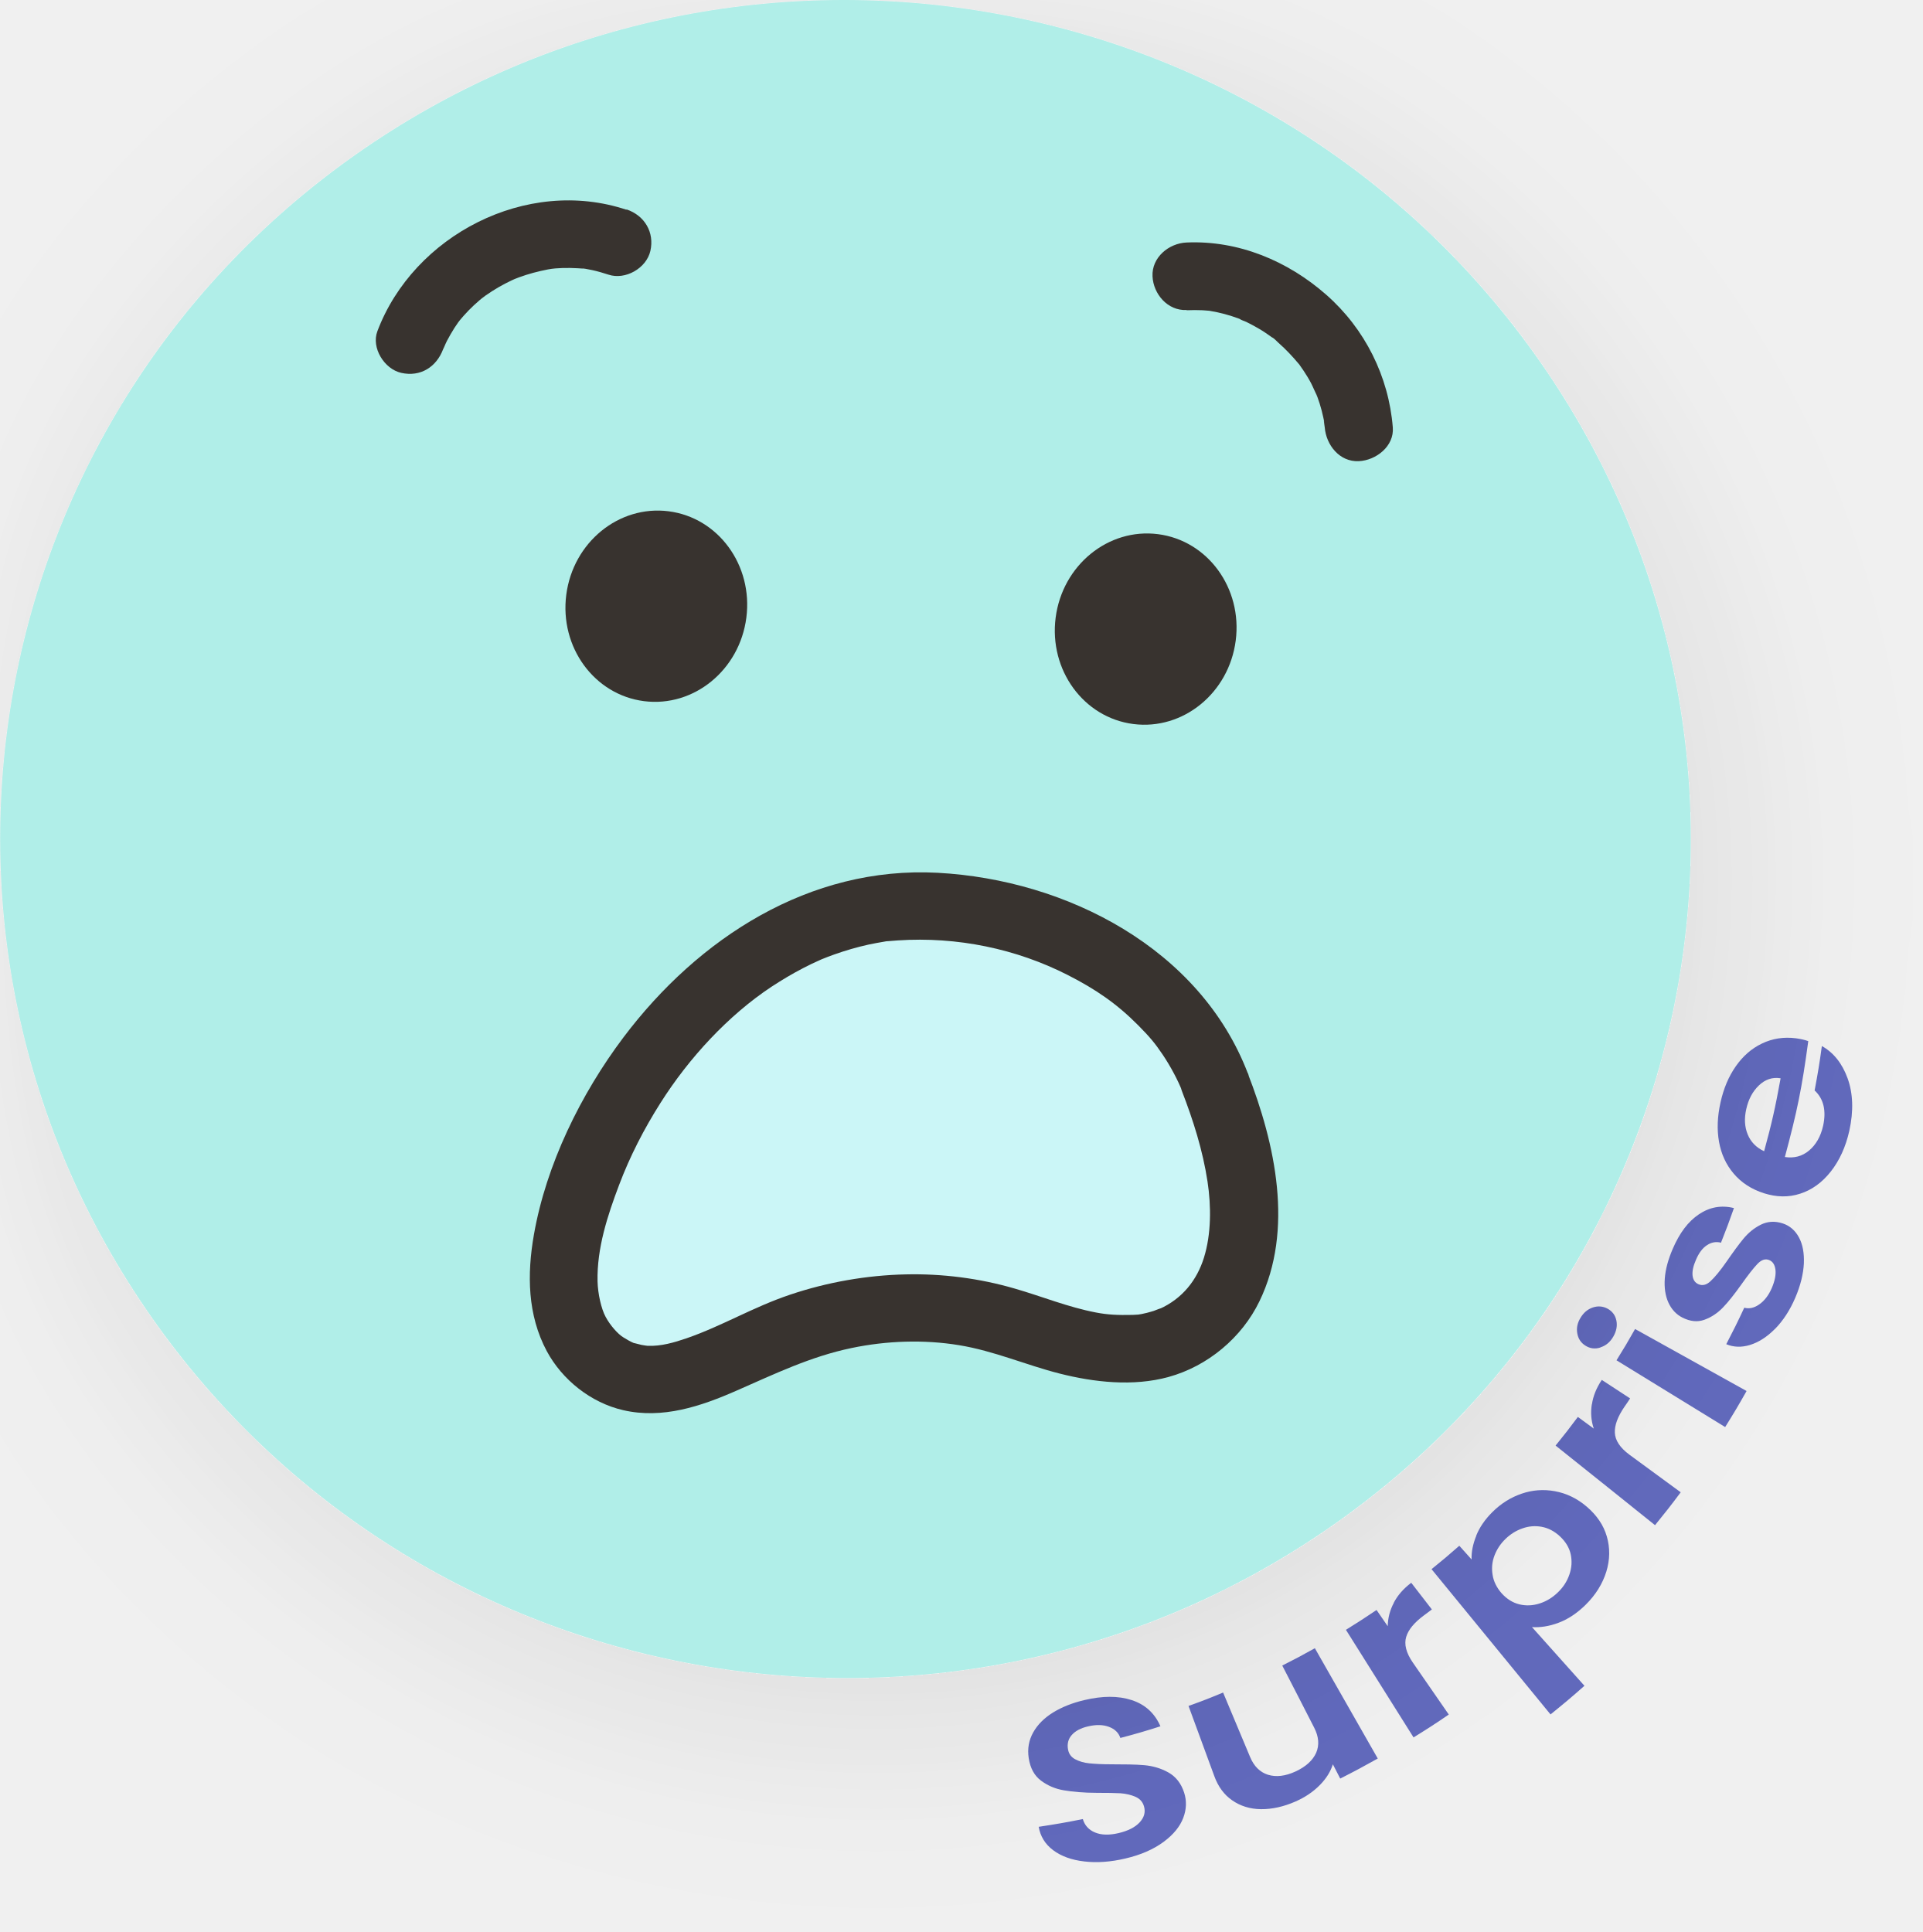
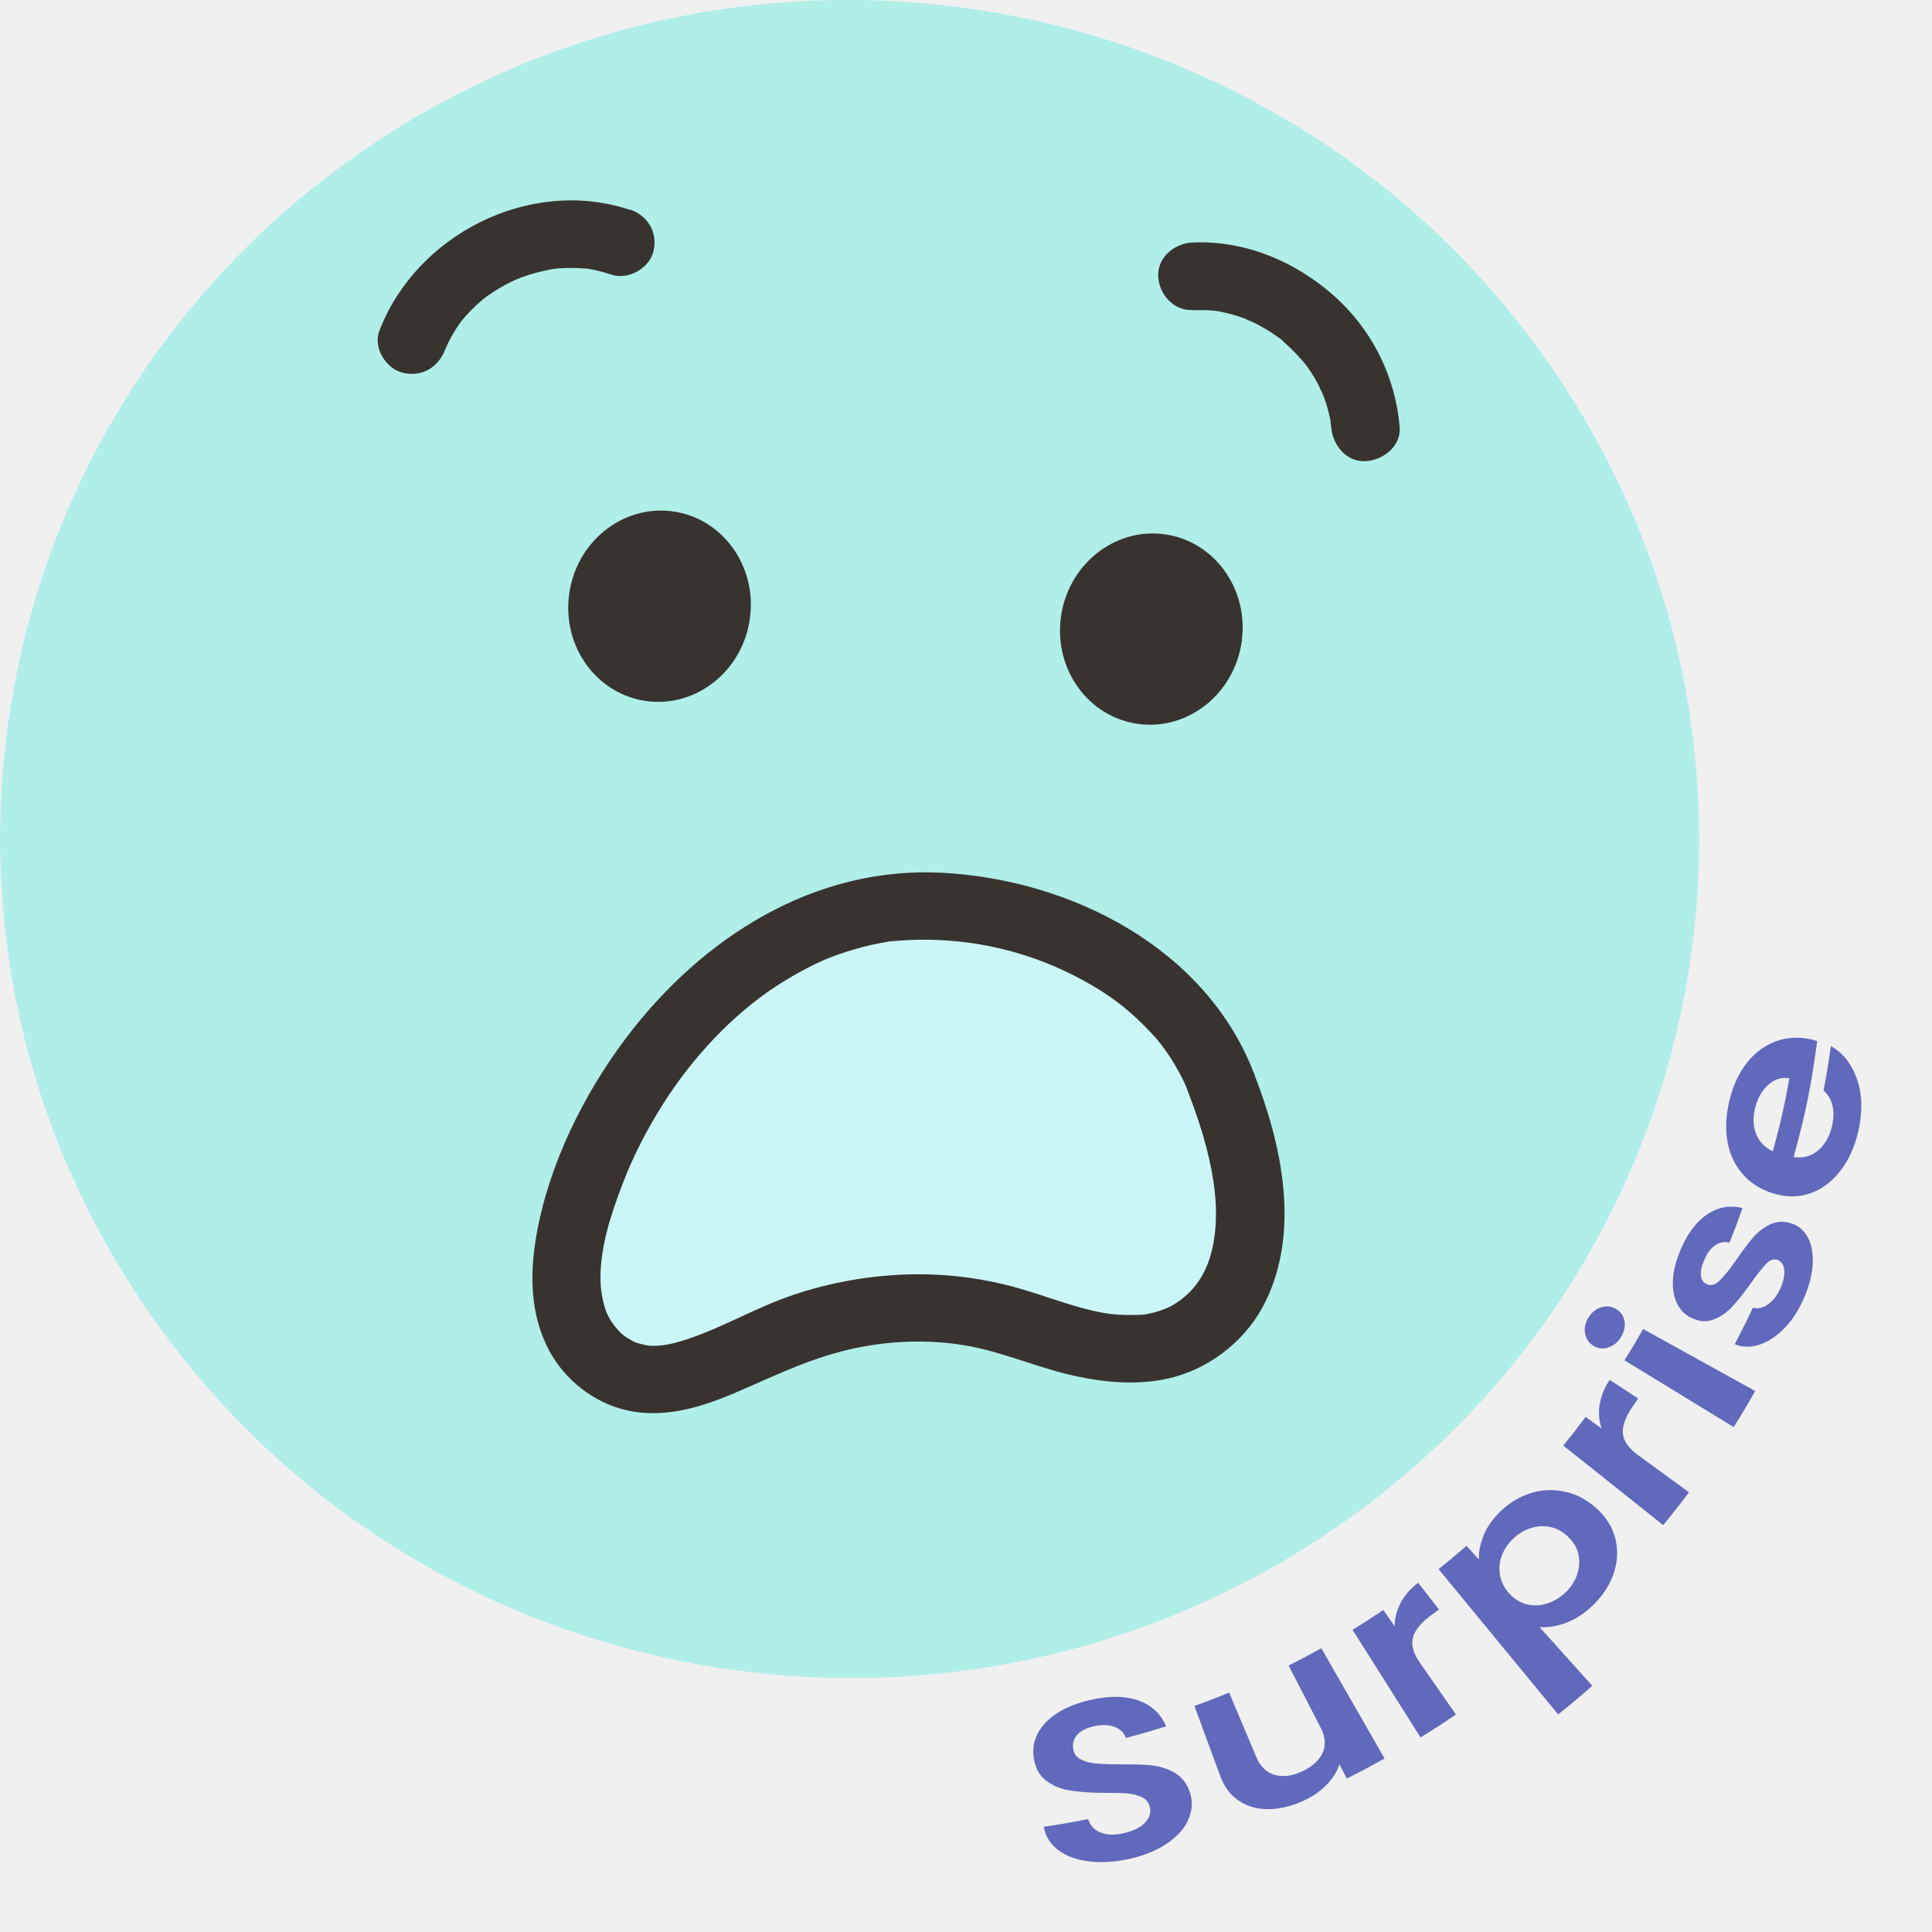
- <svg xmlns="http://www.w3.org/2000/svg" width="197" height="198" viewBox="0 0 197 198" fill="none">
-   <g id="Asset 27icon" clip-path="url(#clip0_384_1067)">
+ <svg xmlns="http://www.w3.org/2000/svg" width="200" height="200" viewBox="0 0 200 200" fill="none">
+   <g id="Asset 27icon" clip-path="url(#clip0_489_901)">
    <g id="Layer_2-2">
-       <path id="Vector" d="M111.103 190.768C109.81 190.623 108.741 190.233 107.92 189.619C107.099 189.005 106.604 188.202 106.435 187.219C108.257 186.941 109.169 186.784 110.957 186.427C111.148 187.074 111.564 187.532 112.205 187.8C112.846 188.068 113.656 188.09 114.612 187.867C115.602 187.632 116.322 187.264 116.783 186.762C117.244 186.26 117.39 185.724 117.233 185.155C117.109 184.686 116.817 184.351 116.367 184.151C115.917 183.95 115.4 183.827 114.815 183.782C114.219 183.749 113.42 183.738 112.408 183.738C111.036 183.738 109.9 183.626 109.022 183.481C108.145 183.336 107.358 183.001 106.672 182.488C105.985 181.974 105.569 181.204 105.412 180.178C105.266 179.218 105.423 178.347 105.873 177.544C106.323 176.74 106.998 176.071 107.909 175.502C108.82 174.944 109.888 174.519 111.126 174.229C112.981 173.794 114.567 173.783 115.951 174.229C117.334 174.676 118.324 175.569 118.909 176.919C117.289 177.432 116.457 177.678 114.804 178.113C114.624 177.577 114.23 177.198 113.634 176.975C113.038 176.751 112.329 176.729 111.485 176.93C110.754 177.097 110.203 177.388 109.832 177.801C109.461 178.213 109.326 178.727 109.45 179.341C109.54 179.765 109.776 180.088 110.181 180.3C110.586 180.512 111.058 180.657 111.609 180.713C112.16 180.769 112.936 180.814 113.915 180.814C115.253 180.814 116.367 180.825 117.244 180.903C118.122 180.981 118.943 181.215 119.707 181.64C120.472 182.064 121.023 182.744 121.338 183.715C121.608 184.552 121.586 185.412 121.248 186.304C120.911 187.197 120.236 188.023 119.224 188.771C118.212 189.518 116.907 190.099 115.321 190.467C113.814 190.824 112.385 190.925 111.092 190.768H111.103Z" fill="#6169BC" />
-       <path id="Vector_2" d="M134.734 168.917C137.31 173.437 138.603 175.702 141.179 180.222C139.66 181.07 138.896 181.483 137.332 182.276C137.028 181.695 136.882 181.394 136.579 180.814C136.342 181.561 135.904 182.276 135.229 182.956C134.565 183.626 133.733 184.195 132.766 184.619C131.528 185.166 130.336 185.423 129.211 185.412C128.087 185.4 127.097 185.088 126.265 184.508C125.421 183.927 124.814 183.09 124.42 181.997C123.363 179.128 122.845 177.7 121.788 174.832C123.217 174.319 123.936 174.04 125.331 173.459C126.433 176.104 126.984 177.421 128.098 180.066C128.492 181.015 129.11 181.628 129.931 181.885C130.764 182.142 131.708 182.03 132.754 181.55C133.812 181.059 134.52 180.412 134.869 179.631C135.206 178.838 135.139 177.99 134.666 177.064C133.362 174.519 132.709 173.236 131.393 170.692C132.743 170.011 133.418 169.654 134.734 168.917Z" fill="#6169BC" />
-       <path id="Vector_3" d="M142.821 164.252C143.226 163.482 143.811 162.813 144.609 162.21C145.453 163.304 145.88 163.851 146.724 164.944C146.398 165.19 146.24 165.312 145.903 165.558C144.924 166.283 144.317 167.009 144.092 167.757C143.867 168.504 144.081 169.386 144.767 170.379C146.24 172.511 146.982 173.582 148.456 175.714C147.039 176.684 146.308 177.153 144.845 178.057C142.079 173.649 140.684 171.439 137.917 167.031C139.188 166.239 139.818 165.837 141.055 165C141.516 165.67 141.741 165.993 142.202 166.663C142.214 165.815 142.427 165.011 142.832 164.252H142.821Z" fill="#6169BC" />
-       <path id="Vector_4" d="M151.268 157.378C151.616 156.518 152.167 155.715 152.932 154.956C153.821 154.074 154.811 153.461 155.913 153.081C157.015 152.702 158.151 152.612 159.321 152.824C160.491 153.037 161.593 153.55 162.605 154.42C163.617 155.291 164.315 156.295 164.652 157.467C164.99 158.639 164.978 159.844 164.596 161.083C164.214 162.31 163.505 163.46 162.47 164.475C161.582 165.346 160.648 165.96 159.681 166.317C158.725 166.674 157.814 166.808 156.981 166.752C159.13 169.163 160.209 170.368 162.358 172.767C160.997 173.973 160.299 174.553 158.882 175.702C154.001 169.754 151.571 166.774 146.69 160.815C147.848 159.878 148.422 159.398 149.536 158.416C150.042 158.974 150.289 159.253 150.795 159.822C150.762 159.052 150.93 158.237 151.279 157.378H151.268ZM157.982 156.474C157.296 156.351 156.644 156.407 155.992 156.641C155.351 156.864 154.777 157.222 154.26 157.724C153.765 158.204 153.393 158.762 153.146 159.398C152.899 160.034 152.831 160.703 152.944 161.384C153.045 162.065 153.36 162.701 153.877 163.293C154.406 163.873 155.002 164.252 155.688 164.42C156.374 164.587 157.071 164.554 157.769 164.33C158.466 164.107 159.085 163.728 159.625 163.203C160.187 162.668 160.581 162.054 160.817 161.362C161.053 160.67 161.098 159.989 160.952 159.297C160.806 158.617 160.434 158.003 159.85 157.456C159.276 156.92 158.646 156.597 157.971 156.474H157.982Z" fill="#6169BC" />
-       <path id="Vector_5" d="M163.123 143.93C163.247 143.071 163.584 142.245 164.135 141.419C165.294 142.178 165.878 142.557 167.037 143.316C166.812 143.662 166.7 143.83 166.463 144.164C165.777 145.169 165.44 146.05 165.474 146.832C165.507 147.613 166.002 148.372 166.969 149.086C169.073 150.626 170.119 151.396 172.222 152.936C171.199 154.309 170.67 154.978 169.59 156.306C165.519 153.037 163.483 151.407 159.4 148.149C160.333 146.999 160.795 146.408 161.683 145.213C162.335 145.693 162.662 145.928 163.314 146.408C163.044 145.604 162.977 144.778 163.112 143.93H163.123Z" fill="#6169BC" />
-       <path id="Vector_6" d="M163.978 138.104C163.438 138.272 162.932 138.205 162.471 137.915C161.998 137.625 161.728 137.212 161.627 136.665C161.526 136.118 161.627 135.594 161.953 135.058C162.268 134.533 162.684 134.176 163.213 133.998C163.742 133.819 164.248 133.864 164.731 134.12C165.215 134.388 165.519 134.79 165.631 135.337C165.744 135.884 165.631 136.442 165.305 137C164.979 137.558 164.54 137.915 164 138.082L163.978 138.104ZM167.554 136.207C172.121 138.752 174.404 140.024 178.971 142.557C178.127 144.053 177.688 144.789 176.777 146.251C172.323 143.517 170.096 142.144 165.642 139.41C166.43 138.149 166.812 137.502 167.543 136.207H167.554Z" fill="#6169BC" />
-       <path id="Vector_7" d="M181.884 136.185C181.063 137.022 180.196 137.569 179.319 137.837C178.442 138.105 177.632 138.071 176.89 137.759C177.655 136.285 178.026 135.538 178.734 134.02C179.229 134.154 179.735 134.053 180.264 133.685C180.793 133.317 181.231 132.759 181.557 132C181.872 131.263 181.996 130.627 181.929 130.114C181.861 129.601 181.647 129.277 181.276 129.132C180.883 128.976 180.489 129.11 180.084 129.534C179.679 129.958 179.128 130.661 178.442 131.632C177.733 132.625 177.103 133.428 176.541 134.009C175.979 134.589 175.349 135.002 174.64 135.259C173.932 135.515 173.189 135.426 172.402 135.036C171.761 134.712 171.277 134.187 170.962 133.495C170.647 132.804 170.524 131.978 170.591 131.029C170.659 130.08 170.94 129.065 171.412 127.971C172.11 126.353 172.987 125.181 174.089 124.445C175.191 123.708 176.384 123.485 177.677 123.809C177.171 125.237 176.912 125.951 176.35 127.357C175.844 127.224 175.36 127.313 174.91 127.614C174.449 127.915 174.078 128.418 173.785 129.11C173.504 129.746 173.392 130.281 173.437 130.717C173.482 131.152 173.684 131.453 174.033 131.609C174.438 131.788 174.854 131.699 175.27 131.308C175.697 130.917 176.249 130.259 176.901 129.322C177.565 128.362 178.138 127.57 178.644 126.956C179.15 126.342 179.735 125.862 180.421 125.516C181.108 125.17 181.872 125.114 182.682 125.382C183.391 125.617 183.953 126.096 184.336 126.811C184.718 127.514 184.887 128.418 184.842 129.489C184.785 130.56 184.504 131.732 183.964 132.993C183.413 134.288 182.705 135.359 181.884 136.196V136.185Z" fill="#6169BC" />
-       <path id="Vector_8" d="M185.292 106.7C184.639 111.555 184.144 113.932 182.896 118.575C183.829 118.72 184.662 118.508 185.37 117.916C186.079 117.325 186.563 116.477 186.81 115.394C187.159 113.832 186.866 112.604 185.944 111.756C186.281 109.948 186.439 109.033 186.686 107.203C187.867 107.861 188.756 108.955 189.318 110.495C189.881 112.035 189.948 113.865 189.498 115.896C189.127 117.548 188.486 118.943 187.597 120.07C186.709 121.197 185.652 121.956 184.459 122.336C183.267 122.726 182.03 122.693 180.759 122.291C179.465 121.878 178.442 121.208 177.655 120.282C176.867 119.356 176.372 118.273 176.147 117.012C175.922 115.751 175.979 114.423 176.305 112.961C176.62 111.555 177.126 110.339 177.857 109.29C178.588 108.24 179.477 107.459 180.545 106.946C181.614 106.433 182.783 106.243 184.043 106.41C184.516 106.477 184.932 106.566 185.292 106.7ZM182.446 110.506C181.602 110.372 180.871 110.629 180.23 111.243C179.589 111.856 179.162 112.66 178.937 113.675C178.723 114.624 178.768 115.483 179.083 116.253C179.398 117.023 179.949 117.604 180.77 117.983C181.569 115.048 181.906 113.553 182.457 110.517L182.446 110.506Z" fill="#6169BC" />
-       <g id="Vector_9" opacity="0.6" filter="url(#filter0_d_384_1067)">
-         <path d="M136.932 156.053C175.876 128.531 184.929 74.85 157.152 36.154C129.374 -2.542 75.286 -11.601 36.342 15.921C-2.602 43.443 -11.655 97.123 16.122 135.819C43.9 174.515 97.988 183.574 136.932 156.053Z" fill="#85EDE3" />
-       </g>
-       <path id="Vector_10" d="M76.478 63.304C77.174 57.93 73.607 53.047 68.512 52.398C63.416 51.749 58.722 55.578 58.026 60.952C57.331 66.325 60.897 71.208 65.993 71.857C71.088 72.507 75.782 68.677 76.478 63.304Z" fill="#38332F" />
-       <path id="Vector_11" d="M126.624 65.648C127.32 60.275 123.753 55.392 118.658 54.743C113.562 54.093 108.868 57.923 108.172 63.297C107.477 68.67 111.043 73.553 116.138 74.202C121.234 74.852 125.928 71.022 126.624 65.648Z" fill="#38332F" />
-       <path id="Vector_12" d="M64.19 21.494C53.966 18.09 42.37 24.117 38.669 33.949C38.028 35.645 39.378 37.821 41.11 38.212C43.089 38.658 44.72 37.609 45.406 35.79C45.463 35.656 45.856 34.864 45.485 35.578C45.598 35.377 45.688 35.154 45.789 34.953C46.025 34.495 46.284 34.06 46.554 33.625C46.677 33.435 46.812 33.246 46.947 33.045C47.15 32.766 47.296 32.609 46.992 32.967C47.319 32.576 47.656 32.185 48.016 31.817C48.376 31.449 48.747 31.103 49.141 30.768C49.208 30.712 49.815 30.21 49.444 30.511C49.073 30.813 49.692 30.333 49.77 30.277C50.614 29.686 51.514 29.161 52.447 28.726C52.537 28.681 53.257 28.369 52.807 28.558C52.357 28.748 53.088 28.458 53.178 28.424C53.662 28.246 54.157 28.09 54.652 27.956C55.147 27.822 55.653 27.71 56.159 27.61C56.26 27.587 57.048 27.476 56.53 27.543C56.013 27.61 56.8 27.52 56.901 27.509C57.936 27.42 58.948 27.465 59.983 27.543C59.511 27.509 59.623 27.476 60.028 27.554C60.253 27.599 60.489 27.643 60.714 27.688C61.265 27.811 61.805 27.967 62.345 28.145C64.077 28.726 66.237 27.487 66.642 25.724C67.08 23.815 66.057 22.086 64.201 21.461L64.19 21.494Z" fill="#38332F" />
-       <path id="Vector_13" d="M121.608 31.795C122.148 31.772 122.677 31.772 123.217 31.795C123.464 31.806 123.712 31.839 123.948 31.851C124.218 31.884 124.116 31.862 123.633 31.806C123.757 31.828 123.88 31.839 123.993 31.862C125.005 32.029 125.995 32.297 126.951 32.654L127.176 32.743C127.536 32.888 127.479 32.866 127.03 32.676C127.153 32.799 127.536 32.911 127.704 32.989C128.143 33.201 128.582 33.446 129.009 33.692C129.436 33.938 129.841 34.217 130.246 34.507C130.381 34.607 130.516 34.696 130.64 34.797L130.325 34.562C130.561 34.663 130.797 34.953 130.989 35.12C131.765 35.801 132.462 36.549 133.126 37.341C133.576 37.877 132.755 36.783 133.182 37.419C133.317 37.62 133.463 37.821 133.598 38.022C133.868 38.435 134.127 38.848 134.352 39.283C134.577 39.718 134.745 40.187 134.993 40.6C134.543 39.875 134.914 40.444 134.993 40.678C135.071 40.913 135.15 41.136 135.229 41.37C135.375 41.839 135.499 42.307 135.6 42.787C135.623 42.888 135.825 43.87 135.701 43.289C135.578 42.709 135.735 43.691 135.746 43.803C135.893 45.6 137.254 47.352 139.233 47.263C140.999 47.184 142.877 45.734 142.72 43.803C142.304 38.58 139.863 33.692 135.904 30.21C131.945 26.728 126.883 24.619 121.586 24.853C119.764 24.931 118.009 26.382 118.099 28.313C118.178 30.121 119.64 31.862 121.586 31.772L121.608 31.795Z" fill="#38332F" />
-       <path id="Vector_14" d="M124.499 110.919C119.91 98.621 104.512 91.98 91.645 92.963C78.778 93.945 65.123 105.16 59.319 122.693C58.206 126.074 57.374 129.846 57.902 133.261C58.768 138.796 62.986 141.575 67.001 141.408C71.017 141.24 74.965 138.863 78.924 137.167C87.573 133.484 96.65 133.083 104.939 136.018C111.047 138.183 119.077 140.426 124.386 134.21C129.47 128.261 127.412 118.318 124.499 110.919Z" fill="#CBF6F7" />
-       <path id="Vector_15" d="M127.862 109.993C122.969 97.226 109.326 90.161 96.087 89.447C82.939 88.744 71.545 96.154 63.897 106.299C59.511 112.124 55.968 119.345 54.708 126.543C53.999 130.583 54.044 134.757 56.024 138.462C57.61 141.419 60.556 143.763 63.863 144.522C67.89 145.448 71.804 144.131 75.46 142.524C79.362 140.816 83.063 139.02 87.269 138.149C90.857 137.401 94.659 137.268 98.269 137.859C101.88 138.451 105.119 139.89 108.595 140.772C112.07 141.653 116.097 142.122 119.741 141.118C123.756 140.013 127.254 137.089 129.054 133.362C132.608 126.029 130.673 117.224 127.85 109.981C127.175 108.241 125.511 107.035 123.554 107.56C121.878 108.017 120.438 110.06 121.113 111.823C122.272 114.814 123.25 117.905 123.734 121.086C124.116 123.597 124.127 126.465 123.363 128.909C122.654 131.163 121.192 133.083 118.796 134.154C119.313 133.92 118.2 134.355 118.234 134.344C117.998 134.422 117.761 134.478 117.525 134.545C117.165 134.634 116.805 134.712 116.434 134.757C116.985 134.69 116.198 134.757 116.074 134.757C114.511 134.79 113.521 134.745 112.306 134.511C109.438 133.964 106.761 132.859 103.972 132.056C100.373 131.007 96.549 130.516 92.803 130.605C88.788 130.694 84.739 131.409 80.937 132.692C77.135 133.975 73.986 135.895 70.376 137.145C69.071 137.591 67.744 137.982 66.36 137.926C66.225 137.926 65.269 137.736 66.023 137.904C65.708 137.837 65.404 137.736 65.089 137.669C64.516 137.547 64.819 137.602 65.01 137.669C64.606 137.502 64.223 137.279 63.852 137.044C63.323 136.721 62.525 135.839 62.052 134.946C61.614 134.132 61.265 132.614 61.231 131.33C61.153 127.927 62.255 124.568 63.447 121.42C64.549 118.497 66 115.684 67.676 113.039C70.612 108.397 74.65 104.044 79.047 101.132C80.105 100.44 81.184 99.792 82.309 99.212C82.883 98.911 83.468 98.632 84.053 98.375C84.694 98.085 84.323 98.252 84.176 98.319C84.604 98.141 85.031 97.984 85.459 97.828C86.617 97.415 87.809 97.069 89.013 96.802C89.553 96.69 90.093 96.59 90.632 96.5C91.678 96.322 89.946 96.534 90.992 96.456C91.33 96.433 91.667 96.4 92.004 96.377C98.101 95.976 104.141 97.237 109.416 99.926C112.329 101.411 114.455 102.884 116.637 105.082C117.784 106.243 118.312 106.857 119.134 108.073C119.955 109.29 120.753 110.807 121.136 111.823C121.81 113.564 123.486 114.769 125.432 114.245C127.119 113.787 128.548 111.745 127.873 109.981L127.862 109.993Z" fill="#38332F" />
+       <path id="Vector" d="M112.795 192.695C111.481 192.549 110.397 192.154 109.563 191.534C108.729 190.914 108.227 190.103 108.056 189.111C109.906 188.829 110.831 188.671 112.646 188.31C112.84 188.964 113.263 189.426 113.914 189.697C114.564 189.967 115.387 189.99 116.357 189.764C117.362 189.528 118.093 189.156 118.561 188.648C119.029 188.141 119.178 187.6 119.018 187.025C118.892 186.552 118.595 186.213 118.139 186.011C117.682 185.808 117.157 185.684 116.563 185.639C115.958 185.605 115.147 185.593 114.119 185.593C112.726 185.593 111.573 185.481 110.682 185.334C109.791 185.188 108.992 184.85 108.296 184.331C107.599 183.812 107.177 183.035 107.017 181.998C106.868 181.028 107.028 180.149 107.485 179.337C107.942 178.526 108.627 177.849 109.552 177.274C110.477 176.711 111.561 176.282 112.817 175.989C114.702 175.55 116.312 175.538 117.716 175.989C119.121 176.44 120.125 177.342 120.719 178.706C119.075 179.224 118.23 179.472 116.551 179.912C116.369 179.371 115.969 178.988 115.364 178.762C114.759 178.537 114.039 178.514 113.183 178.717C112.441 178.886 111.881 179.179 111.504 179.596C111.127 180.014 110.99 180.532 111.116 181.152C111.207 181.58 111.447 181.907 111.858 182.122C112.269 182.336 112.749 182.482 113.308 182.539C113.868 182.595 114.656 182.64 115.649 182.64C117.008 182.64 118.139 182.651 119.029 182.73C119.92 182.809 120.753 183.046 121.53 183.474C122.306 183.903 122.866 184.59 123.186 185.571C123.46 186.416 123.437 187.284 123.094 188.186C122.752 189.088 122.067 189.922 121.039 190.677C120.011 191.433 118.687 192.019 117.077 192.391C115.546 192.752 114.096 192.853 112.783 192.695H112.795Z" fill="#6169BC" />
+       <path id="Vector_2" d="M136.786 170.623C139.401 175.189 140.714 177.477 143.329 182.043C141.787 182.899 141.011 183.316 139.423 184.117C139.115 183.531 138.967 183.226 138.658 182.64C138.418 183.395 137.973 184.117 137.288 184.804C136.614 185.481 135.769 186.056 134.787 186.484C133.531 187.036 132.321 187.296 131.179 187.284C130.037 187.273 129.032 186.958 128.187 186.371C127.331 185.785 126.714 184.94 126.315 183.835C125.241 180.938 124.716 179.495 123.643 176.598C125.093 176.079 125.824 175.798 127.239 175.211C128.359 177.883 128.918 179.213 130.049 181.885C130.448 182.843 131.076 183.463 131.91 183.722C132.755 183.982 133.714 183.869 134.776 183.384C135.849 182.888 136.569 182.234 136.923 181.445C137.265 180.645 137.197 179.788 136.717 178.852C135.393 176.282 134.73 174.986 133.394 172.416C134.764 171.728 135.45 171.367 136.786 170.623Z" fill="#6169BC" />
+       <path id="Vector_3" d="M144.996 165.911C145.407 165.134 146.001 164.457 146.811 163.848C147.668 164.953 148.102 165.506 148.958 166.61C148.627 166.858 148.467 166.982 148.124 167.23C147.131 167.963 146.514 168.696 146.286 169.451C146.058 170.206 146.275 171.097 146.971 172.1C148.467 174.253 149.221 175.335 150.716 177.488C149.278 178.469 148.535 178.943 147.051 179.856C144.242 175.403 142.826 173.171 140.017 168.718C141.307 167.918 141.947 167.512 143.203 166.667C143.671 167.343 143.899 167.67 144.368 168.346C144.379 167.49 144.596 166.678 145.007 165.911H144.996Z" fill="#6169BC" />
+       <path id="Vector_4" d="M153.571 158.967C153.925 158.099 154.485 157.288 155.261 156.521C156.163 155.631 157.168 155.011 158.287 154.627C159.406 154.244 160.56 154.154 161.747 154.368C162.935 154.582 164.054 155.101 165.081 155.98C166.109 156.859 166.817 157.874 167.16 159.058C167.502 160.241 167.491 161.459 167.103 162.71C166.714 163.95 165.995 165.111 164.944 166.137C164.042 167.016 163.095 167.636 162.113 167.997C161.142 168.358 160.217 168.493 159.372 168.436C161.553 170.871 162.649 172.089 164.83 174.512C163.449 175.73 162.741 176.316 161.302 177.477C156.346 171.469 153.88 168.459 148.924 162.439C150.1 161.493 150.682 161.008 151.813 160.016C152.327 160.579 152.578 160.861 153.092 161.436C153.057 160.658 153.229 159.835 153.583 158.967H153.571ZM160.388 158.054C159.692 157.93 159.029 157.987 158.367 158.223C157.716 158.449 157.134 158.81 156.609 159.317C156.106 159.802 155.729 160.365 155.478 161.008C155.227 161.65 155.158 162.327 155.273 163.014C155.375 163.702 155.695 164.344 156.22 164.942C156.757 165.528 157.362 165.911 158.059 166.08C158.755 166.25 159.463 166.216 160.171 165.99C160.879 165.765 161.507 165.382 162.055 164.852C162.626 164.311 163.026 163.691 163.266 162.992C163.506 162.293 163.551 161.605 163.403 160.906C163.254 160.219 162.878 159.599 162.284 159.046C161.701 158.505 161.062 158.178 160.377 158.054H160.388Z" fill="#6169BC" />
+       <path id="Vector_5" d="M165.607 145.384C165.732 144.516 166.075 143.682 166.634 142.847C167.811 143.614 168.404 143.997 169.58 144.764C169.352 145.113 169.238 145.282 168.998 145.621C168.302 146.635 167.959 147.526 167.993 148.315C168.028 149.104 168.53 149.87 169.512 150.592C171.647 152.147 172.709 152.925 174.845 154.481C173.805 155.867 173.269 156.544 172.173 157.885C168.039 154.582 165.972 152.937 161.827 149.645C162.775 148.484 163.243 147.886 164.145 146.68C164.807 147.165 165.139 147.402 165.801 147.886C165.527 147.075 165.458 146.241 165.595 145.384H165.607Z" fill="#6169BC" />
+       <path id="Vector_6" d="M166.475 139.5C165.926 139.669 165.413 139.601 164.944 139.308C164.465 139.015 164.191 138.598 164.088 138.045C163.985 137.493 164.088 136.963 164.419 136.422C164.739 135.892 165.161 135.532 165.698 135.351C166.235 135.171 166.749 135.216 167.24 135.475C167.731 135.746 168.039 136.152 168.153 136.704C168.267 137.256 168.153 137.82 167.822 138.384C167.491 138.947 167.045 139.308 166.497 139.477L166.475 139.5ZM170.106 137.583C174.742 140.153 177.06 141.438 181.696 143.997C180.839 145.508 180.394 146.252 179.469 147.729C174.947 144.967 172.686 143.58 168.165 140.818C168.964 139.545 169.352 138.891 170.094 137.583H170.106Z" fill="#6169BC" />
+       <path id="Vector_7" d="M184.653 137.561C183.819 138.406 182.94 138.958 182.05 139.229C181.159 139.5 180.337 139.466 179.583 139.15C180.36 137.662 180.736 136.907 181.456 135.374C181.958 135.509 182.472 135.408 183.009 135.036C183.545 134.664 183.991 134.1 184.322 133.333C184.642 132.589 184.767 131.947 184.699 131.428C184.63 130.91 184.413 130.583 184.036 130.436C183.637 130.278 183.237 130.414 182.826 130.842C182.415 131.27 181.855 131.981 181.159 132.961C180.439 133.965 179.8 134.776 179.229 135.362C178.658 135.949 178.019 136.366 177.299 136.625C176.58 136.884 175.826 136.794 175.027 136.4C174.376 136.073 173.885 135.543 173.565 134.844C173.246 134.145 173.12 133.311 173.189 132.353C173.257 131.394 173.543 130.369 174.022 129.264C174.73 127.629 175.621 126.446 176.74 125.702C177.859 124.958 179.069 124.732 180.382 125.059C179.869 126.502 179.606 127.224 179.035 128.644C178.521 128.509 178.03 128.599 177.573 128.903C177.105 129.208 176.728 129.715 176.431 130.414C176.146 131.056 176.032 131.597 176.077 132.037C176.123 132.477 176.329 132.781 176.683 132.939C177.094 133.119 177.516 133.029 177.939 132.634C178.373 132.24 178.932 131.575 179.594 130.628C180.268 129.658 180.851 128.858 181.364 128.238C181.878 127.618 182.472 127.133 183.169 126.784C183.865 126.434 184.642 126.378 185.464 126.649C186.183 126.885 186.754 127.37 187.142 128.092C187.531 128.802 187.702 129.715 187.656 130.797C187.599 131.879 187.314 133.063 186.765 134.337C186.206 135.644 185.487 136.726 184.653 137.572V137.561Z" fill="#6169BC" />
+       <path id="Vector_8" d="M188.113 107.778C187.451 112.682 186.948 115.083 185.681 119.772C186.629 119.919 187.474 119.705 188.193 119.107C188.912 118.51 189.403 117.653 189.655 116.56C190.009 114.981 189.712 113.741 188.775 112.885C189.118 111.059 189.278 110.134 189.529 108.285C190.728 108.951 191.63 110.055 192.201 111.611C192.772 113.166 192.841 115.015 192.384 117.067C192.007 118.735 191.356 120.144 190.454 121.283C189.552 122.421 188.479 123.188 187.268 123.571C186.058 123.966 184.802 123.932 183.511 123.526C182.198 123.109 181.159 122.433 180.36 121.497C179.56 120.561 179.058 119.468 178.83 118.194C178.601 116.92 178.658 115.579 178.99 114.102C179.309 112.682 179.823 111.453 180.565 110.393C181.308 109.334 182.21 108.545 183.294 108.026C184.379 107.508 185.567 107.316 186.846 107.485C187.325 107.553 187.748 107.643 188.113 107.778ZM185.224 111.622C184.368 111.487 183.626 111.746 182.975 112.366C182.324 112.986 181.89 113.798 181.662 114.824C181.445 115.782 181.49 116.65 181.81 117.428C182.13 118.205 182.689 118.792 183.523 119.175C184.334 116.21 184.676 114.7 185.236 111.633L185.224 111.622Z" fill="#6169BC" />
+       <path id="Vector_9" opacity="0.6" d="M139.017 157.629C178.555 129.829 187.745 75.606 159.545 36.519C131.345 -2.568 76.432 -11.718 36.895 16.081C-2.642 43.881 -11.832 98.104 16.368 137.191C44.568 176.278 99.48 185.428 139.017 157.629Z" fill="#85EDE3" />
+       <path id="Vector_10" d="M77.642 63.943C78.349 58.515 74.728 53.583 69.555 52.927C64.382 52.271 59.616 56.14 58.91 61.568C58.203 66.995 61.824 71.927 66.997 72.583C72.17 73.239 76.936 69.371 77.642 63.943Z" fill="#38332F" />
+       <path id="Vector_11" d="M128.552 66.311C129.258 60.884 125.637 55.952 120.465 55.296C115.292 54.64 110.526 58.508 109.819 63.936C109.113 69.364 112.734 74.296 117.907 74.951C123.08 75.608 127.846 71.739 128.552 66.311Z" fill="#38332F" />
+       <path id="Vector_12" d="M65.167 21.711C54.787 18.273 43.014 24.36 39.258 34.291C38.607 36.005 39.977 38.203 41.735 38.598C43.745 39.049 45.401 37.989 46.097 36.151C46.154 36.016 46.554 35.216 46.177 35.937C46.291 35.734 46.383 35.509 46.486 35.306C46.725 34.844 46.988 34.404 47.262 33.965C47.388 33.773 47.525 33.581 47.662 33.378C47.867 33.097 48.016 32.939 47.708 33.3C48.039 32.905 48.381 32.51 48.747 32.138C49.112 31.766 49.489 31.417 49.888 31.079C49.957 31.022 50.574 30.515 50.197 30.82C49.82 31.124 50.448 30.639 50.528 30.583C51.384 29.985 52.298 29.456 53.246 29.016C53.337 28.971 54.068 28.655 53.611 28.847C53.154 29.038 53.896 28.745 53.988 28.712C54.479 28.531 54.981 28.373 55.484 28.238C55.986 28.103 56.5 27.99 57.014 27.889C57.117 27.866 57.916 27.753 57.391 27.821C56.865 27.889 57.665 27.798 57.767 27.787C58.818 27.697 59.846 27.742 60.896 27.821C60.417 27.787 60.531 27.753 60.942 27.832C61.17 27.877 61.41 27.922 61.638 27.968C62.198 28.091 62.746 28.249 63.294 28.43C65.053 29.016 67.245 27.765 67.656 25.983C68.101 24.056 67.062 22.309 65.178 21.677L65.167 21.711Z" fill="#38332F" />
+       <path id="Vector_13" d="M123.46 32.116C124.008 32.093 124.545 32.093 125.093 32.116C125.344 32.127 125.595 32.161 125.835 32.172C126.109 32.206 126.006 32.184 125.515 32.127C125.641 32.15 125.767 32.161 125.881 32.184C126.909 32.353 127.913 32.623 128.884 32.984L129.112 33.074C129.478 33.221 129.421 33.198 128.964 33.006C129.09 33.13 129.478 33.243 129.649 33.322C130.094 33.536 130.54 33.784 130.974 34.032C131.408 34.28 131.819 34.562 132.23 34.855C132.367 34.957 132.504 35.047 132.629 35.148L132.31 34.911C132.549 35.013 132.789 35.306 132.983 35.475C133.771 36.163 134.479 36.918 135.153 37.718C135.61 38.26 134.776 37.155 135.21 37.797C135.347 38 135.495 38.203 135.632 38.406C135.907 38.823 136.169 39.24 136.398 39.68C136.626 40.12 136.797 40.593 137.048 41.01C136.592 40.277 136.968 40.852 137.048 41.089C137.128 41.326 137.208 41.551 137.288 41.788C137.437 42.261 137.562 42.735 137.665 43.219C137.688 43.321 137.893 44.313 137.768 43.727C137.642 43.141 137.802 44.133 137.813 44.245C137.962 46.06 139.344 47.83 141.353 47.74C143.146 47.661 145.053 46.196 144.893 44.245C144.471 38.97 141.993 34.032 137.973 30.515C133.954 26.998 128.815 24.867 123.437 25.104C121.587 25.183 119.806 26.649 119.897 28.599C119.977 30.425 121.462 32.184 123.437 32.093L123.46 32.116Z" fill="#38332F" />
+       <path id="Vector_14" d="M126.395 112.039C121.736 99.617 106.104 92.909 93.04 93.901C79.977 94.894 66.115 106.223 60.223 123.932C59.092 127.348 58.248 131.158 58.784 134.607C59.663 140.198 63.945 143.005 68.022 142.836C72.098 142.667 76.106 140.266 80.126 138.553C88.907 134.833 98.122 134.427 106.537 137.392C112.738 139.578 120.891 141.844 126.281 135.565C131.442 129.557 129.352 119.513 126.395 112.039Z" fill="#CBF6F7" />
+       <path id="Vector_15" d="M129.809 111.104C124.841 98.208 110.99 91.072 97.55 90.351C84.202 89.64 72.635 97.126 64.87 107.372C60.417 113.257 56.82 120.55 55.541 127.821C54.822 131.902 54.867 136.118 56.877 139.86C58.487 142.847 61.479 145.215 64.836 145.981C68.924 146.917 72.897 145.587 76.609 143.963C80.571 142.239 84.328 140.424 88.598 139.545C92.241 138.789 96.1 138.654 99.766 139.252C103.431 139.849 106.72 141.303 110.248 142.194C113.777 143.084 117.865 143.558 121.564 142.543C125.641 141.427 129.192 138.474 131.019 134.709C134.627 127.302 132.663 118.408 129.797 111.092C129.112 109.334 127.422 108.116 125.435 108.646C123.734 109.108 122.272 111.171 122.957 112.952C124.133 115.973 125.127 119.096 125.618 122.309C126.006 124.845 126.018 127.742 125.241 130.211C124.522 132.488 123.037 134.427 120.605 135.509C121.13 135.272 120 135.712 120.034 135.701C119.794 135.78 119.555 135.836 119.315 135.904C118.949 135.994 118.584 136.073 118.207 136.118C118.767 136.05 117.967 136.118 117.842 136.118C116.255 136.152 115.25 136.106 114.016 135.87C111.105 135.317 108.387 134.201 105.555 133.39C101.901 132.33 98.019 131.834 94.216 131.924C90.14 132.014 86.029 132.736 82.169 134.032C78.31 135.329 75.113 137.268 71.447 138.53C70.123 138.981 68.775 139.376 67.371 139.319C67.234 139.319 66.263 139.128 67.028 139.297C66.708 139.229 66.4 139.128 66.08 139.06C65.498 138.936 65.806 138.992 66 139.06C65.589 138.891 65.201 138.665 64.824 138.429C64.288 138.102 63.477 137.211 62.997 136.309C62.552 135.486 62.198 133.953 62.164 132.657C62.084 129.219 63.203 125.826 64.413 122.647C65.532 119.693 67.005 116.853 68.707 114.181C71.687 109.492 75.786 105.095 80.251 102.153C81.325 101.454 82.421 100.8 83.562 100.214C84.145 99.91 84.739 99.628 85.332 99.369C85.983 99.076 85.606 99.245 85.458 99.312C85.892 99.132 86.326 98.974 86.76 98.816C87.936 98.399 89.146 98.05 90.368 97.779C90.916 97.667 91.464 97.565 92.012 97.475C93.074 97.295 91.316 97.509 92.378 97.43C92.72 97.407 93.063 97.374 93.406 97.351C99.594 96.945 105.726 98.219 111.082 100.936C114.039 102.435 116.197 103.923 118.413 106.144C119.577 107.316 120.114 107.936 120.948 109.165C121.781 110.393 122.592 111.927 122.98 112.952C123.665 114.711 125.367 115.928 127.342 115.399C129.055 114.936 130.505 112.873 129.82 111.092L129.809 111.104Z" fill="#38332F" />
    </g>
  </g>
  <defs>
-     <filter id="filter0_d_384_1067" x="-16.983" y="-16" width="213.241" height="211.973" filterUnits="userSpaceOnUse" color-interpolation-filters="sRGB">
-       <feFlood flood-opacity="0" result="BackgroundImageFix" />
-       <feColorMatrix in="SourceAlpha" type="matrix" values="0 0 0 0 0 0 0 0 0 0 0 0 0 0 0 0 0 0 127 0" result="hardAlpha" />
-       <feOffset dx="3" dy="4" />
-       <feGaussianBlur stdDeviation="10" />
-       <feComposite in2="hardAlpha" operator="out" />
-       <feColorMatrix type="matrix" values="0 0 0 0 0 0 0 0 0 0 0 0 0 0 0 0 0 0 0.14 0" />
-       <feBlend mode="normal" in2="BackgroundImageFix" result="effect1_dropShadow_384_1067" />
-       <feBlend mode="normal" in="SourceGraphic" in2="effect1_dropShadow_384_1067" result="shape" />
-     </filter>
-     <clipPath id="clip0_384_1067">
-       <rect width="197" height="198" fill="white" />
+     <clipPath id="clip0_489_901">
+       <rect width="200" height="200" fill="white" />
    </clipPath>
  </defs>
</svg>
